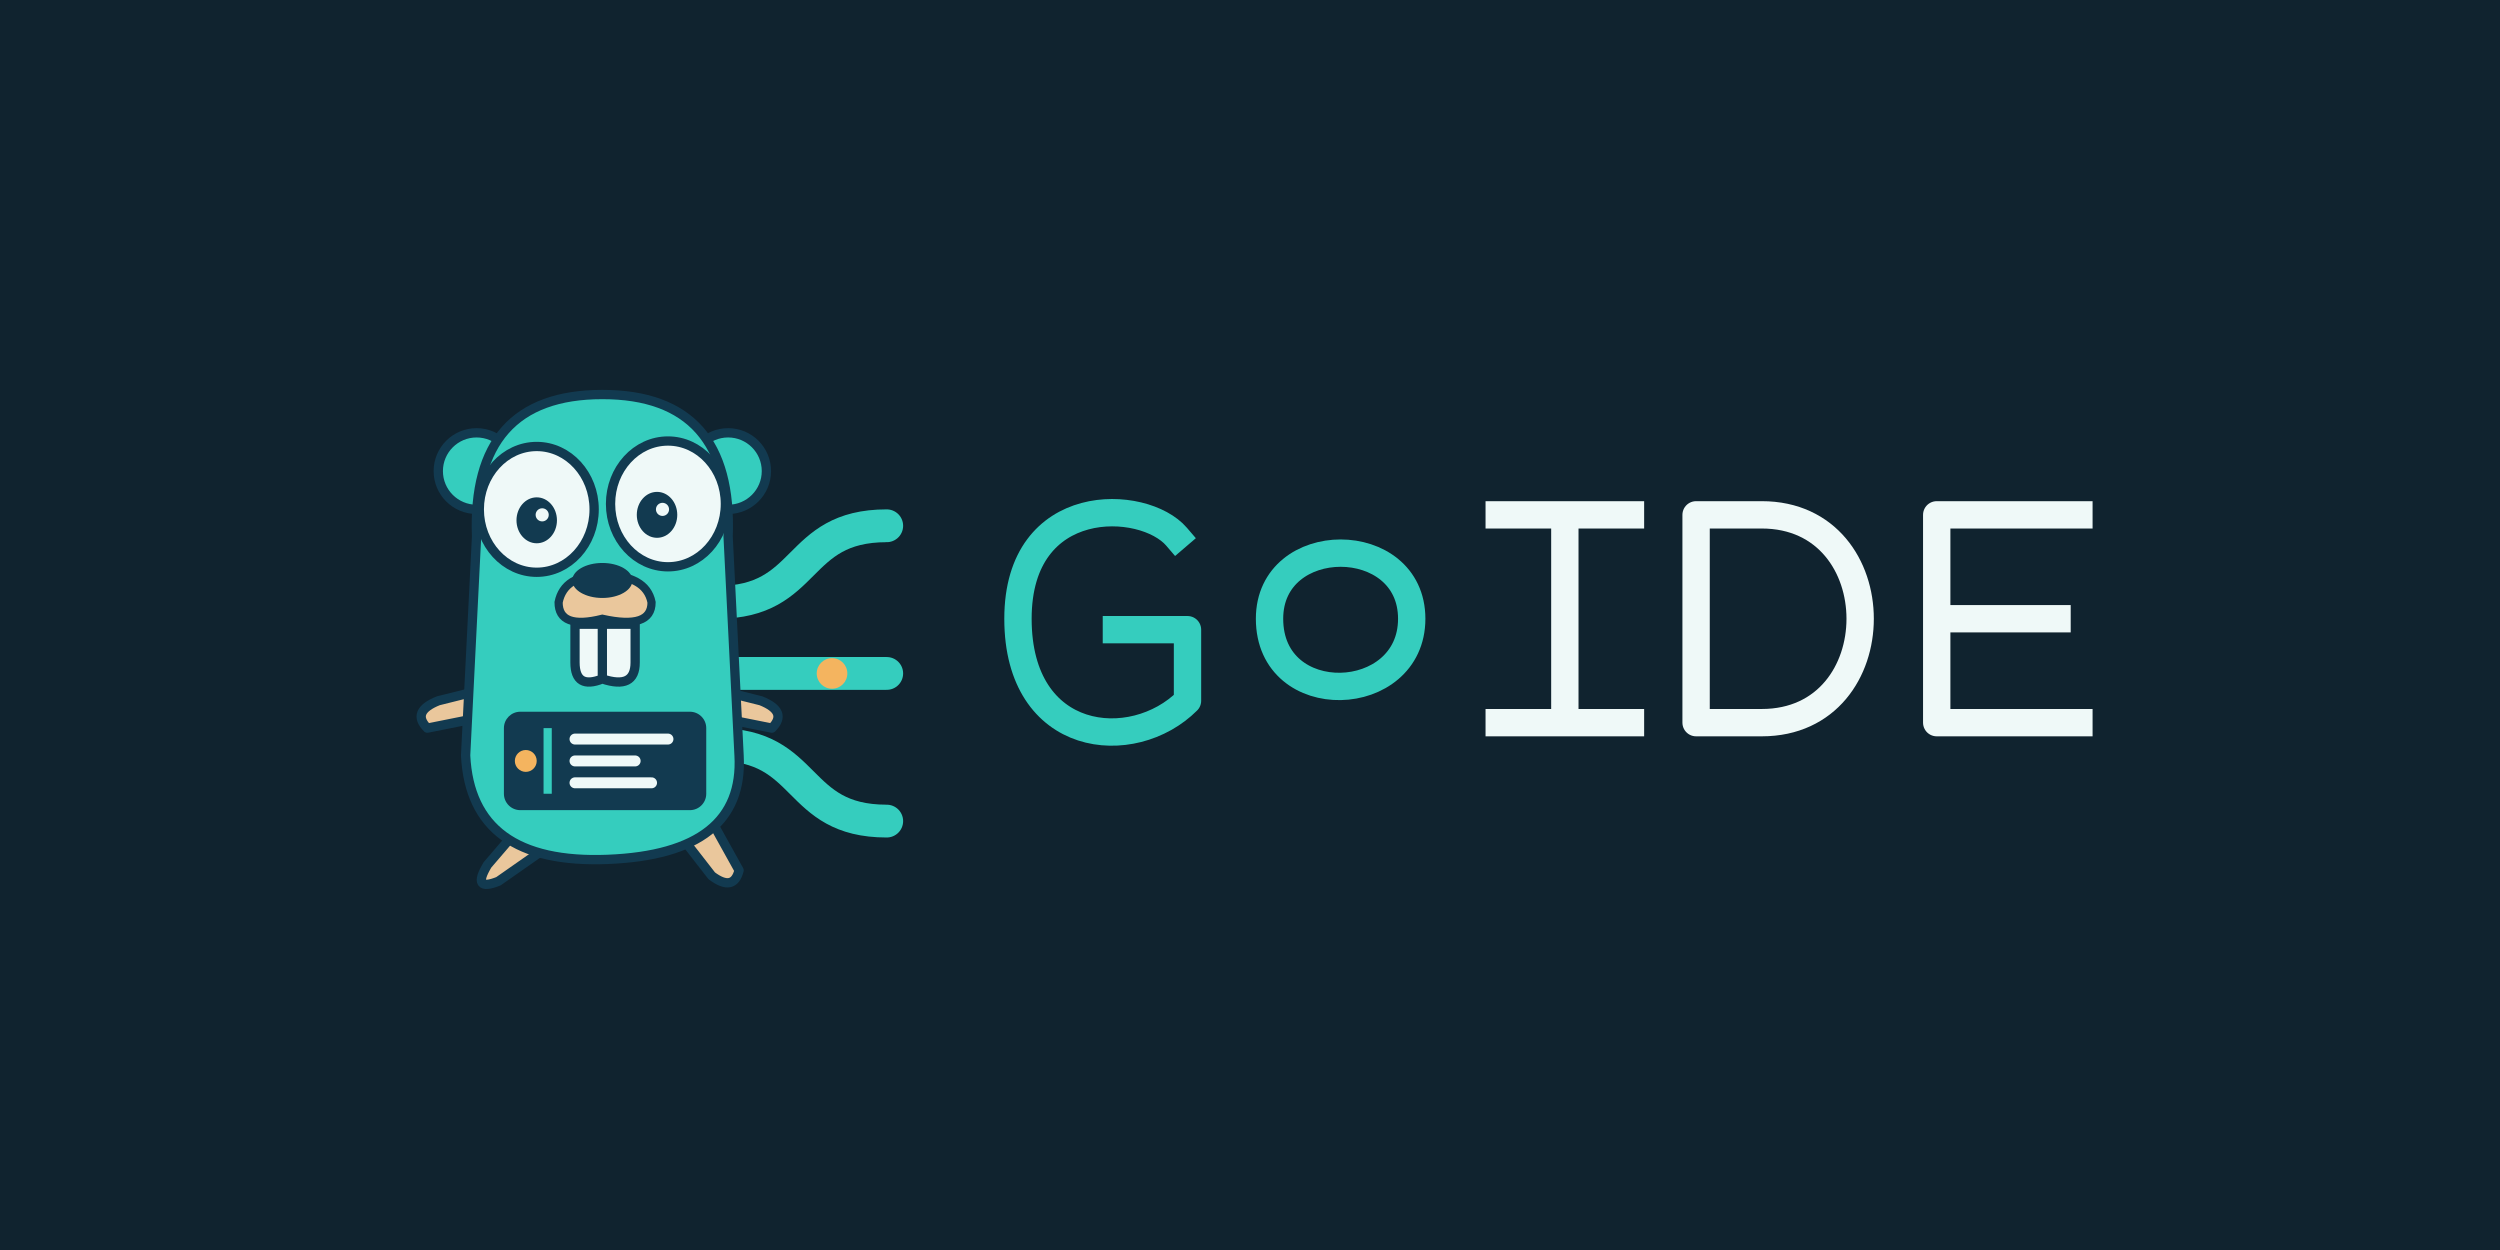
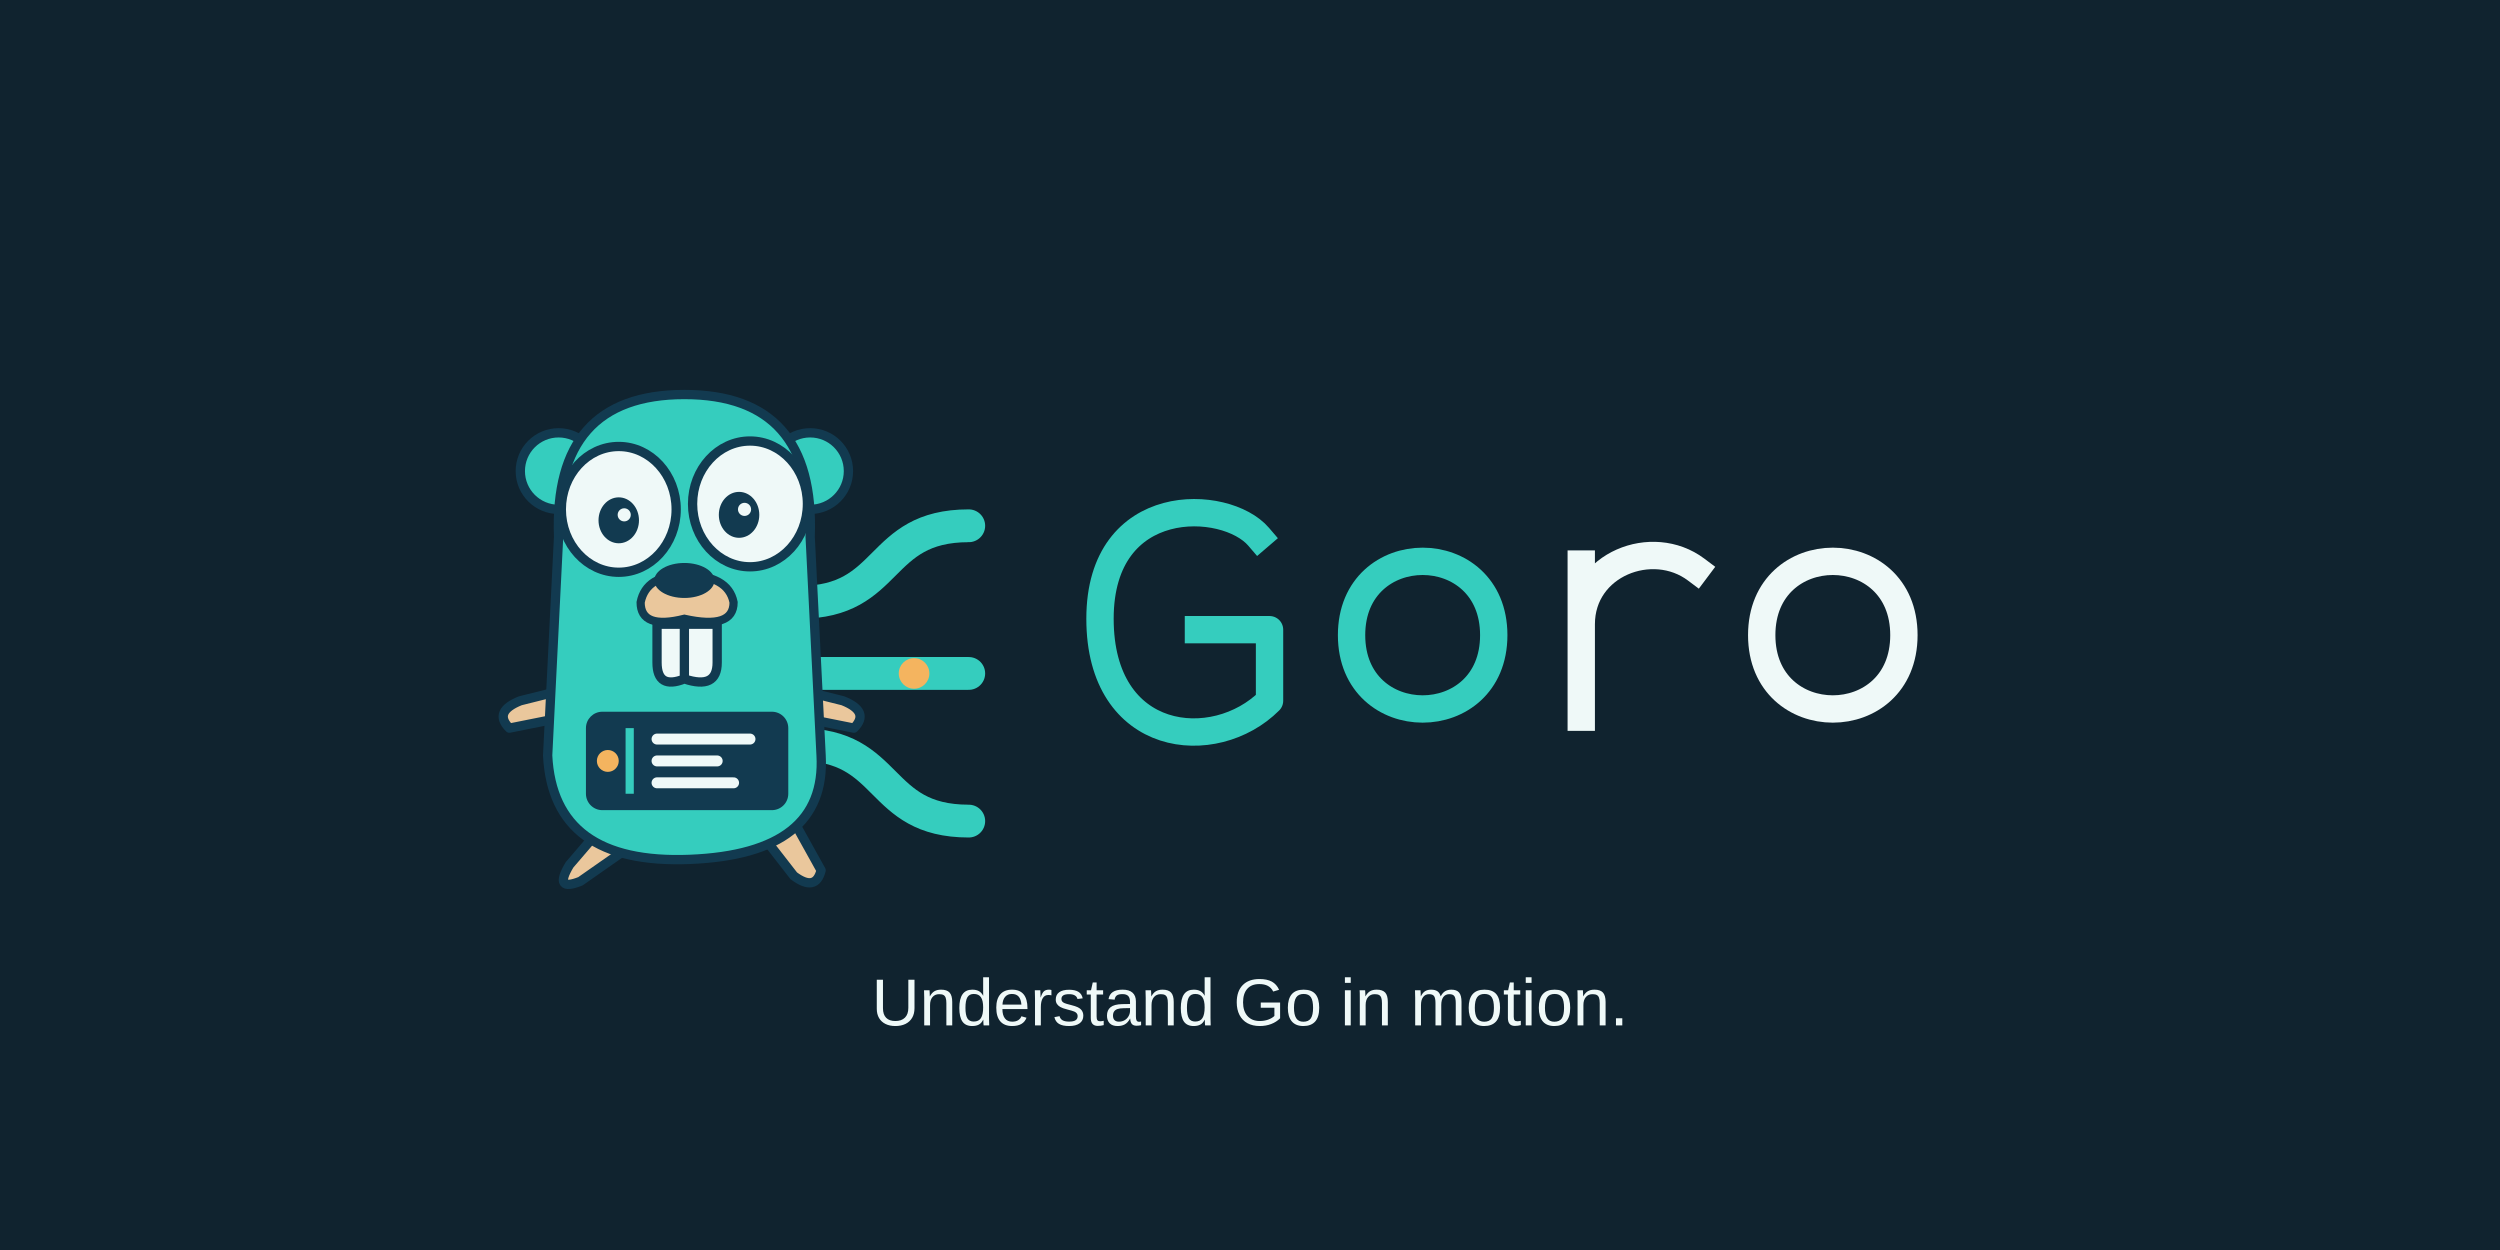
<svg xmlns="http://www.w3.org/2000/svg" viewBox="0 0 1280 640" fill="none">
  <rect width="1280" height="640" fill="#10232F" />
-   <g transform="translate(188 174) scale(2.8)">
+   <g transform="translate(230 174) scale(2.8)">
    <g stroke="#35CDBE" stroke-width="6" stroke-linecap="round">
      <path d="M64 48C81 48 78 34 95 34" />
      <path d="M65 61H95" />
      <path d="M64 74C81 74 78 88 95 88" />
    </g>
    <g stroke="#123A50" stroke-width="1.7" stroke-linejoin="round">
      <path fill="#EAC79C" d="m28 89-6 7q-3 5 2 3l10-7Zm28 0 7 9q4 3 5-1l-5-9Z" />
      <path fill="#EAC79C" d="m21 64-8 2q-5 2-2 5l10-2Zm43 0 8 2q5 2 2 5l-10-2Z" />
      <circle cx="20" cy="24" r="7" fill="#35CDBE" />
      <circle cx="66" cy="24" r="7" fill="#35CDBE" />
      <path fill="#35CDBE" d="M20 36Q19 10 43 10T66 36L68 76Q69 94 44 95T18 76Z" />
    </g>
    <g fill="#EFF9F8" stroke="#123A50" stroke-width="1.7">
      <ellipse cx="31" cy="31" rx="10.5" ry="11.5" />
      <ellipse cx="55" cy="30" rx="10.5" ry="11.5" />
      <path d="M38 52v7q0 5 5 3V52Zm5 0v10q6 2 6-3v-7Z" />
    </g>
    <g fill="#123A50">
      <ellipse cx="31" cy="33" rx="3.7" ry="4.2" />
      <ellipse cx="53" cy="32" rx="3.7" ry="4.2" />
    </g>
    <g fill="#EFF9F8">
      <circle cx="32" cy="32" r="1.2" />
      <circle cx="54" cy="31" r="1.2" />
    </g>
    <path fill="#EAC79C" stroke="#123A50" stroke-width="1.5" d="M35 48q1-5 8-5 8 0 9 5 0 5-9 3-8 2-8-3Z" />
    <ellipse cx="43" cy="44" rx="5.5" ry="3.2" fill="#123A50" />
    <rect x="25" y="68" width="37" height="18" rx="3" fill="#123A50" />
    <path d="M33 71v12" stroke="#35CDBE" stroke-width="1.5" />
    <path d="M38 73h17M38 77h11M38 81h14" stroke="#EFF9F8" stroke-width="2" stroke-linecap="round" />
    <circle cx="29" cy="77" r="2" fill="#F4B45F" />
    <circle cx="85" cy="61" r="2.8" fill="#F4B45F" />
    <g transform="translate(112 26)">
      <path transform="translate(0 0)" d="M36 10C30 3 7 2 7 25S28 50 38 40V27H25" stroke="#35CDBE" stroke-width="5" stroke-linecap="square" stroke-linejoin="round" />
-       <path transform="translate(45 0)" d="M8 25C8 9 34 9 34 25S8 42 8 25Z" stroke="#35CDBE" stroke-width="5" stroke-linecap="square" stroke-linejoin="round" />
-       <path transform="translate(87 0)" d="M8 6H32M20 6V44M8 44H32" stroke="#EFF9F8" stroke-width="5" stroke-linecap="square" stroke-linejoin="round" />
-       <path transform="translate(123 0)" d="M8 6H20C44 6 44 44 20 44H8Z" stroke="#EFF9F8" stroke-width="5" stroke-linecap="square" stroke-linejoin="round" />
-       <path transform="translate(167 0)" d="M34 6H8V44H34M8 25H30" stroke="#EFF9F8" stroke-width="5" stroke-linecap="square" stroke-linejoin="round" />
+       <path transform="translate(45 0)" d="M8 28C8 10 34 10 34 28S8 46 8 28Z" stroke="#35CDBE" stroke-width="5" stroke-linecap="square" stroke-linejoin="round" />
+       <path transform="translate(87 0)" d="M8 43V15M8 26C8 15 21 10 29 16" stroke="#EFF9F8" stroke-width="5" stroke-linecap="square" stroke-linejoin="round" />
+       <path transform="translate(120 0)" d="M8 28C8 10 34 10 34 28S8 46 8 28Z" stroke="#EFF9F8" stroke-width="5" stroke-linecap="square" stroke-linejoin="round" />
    </g>
  </g>
+   <text x="640" y="525" text-anchor="middle" font-family="Arial, sans-serif" font-size="34" fill="#EFF9F8">Understand Go in motion.</text>
</svg>
